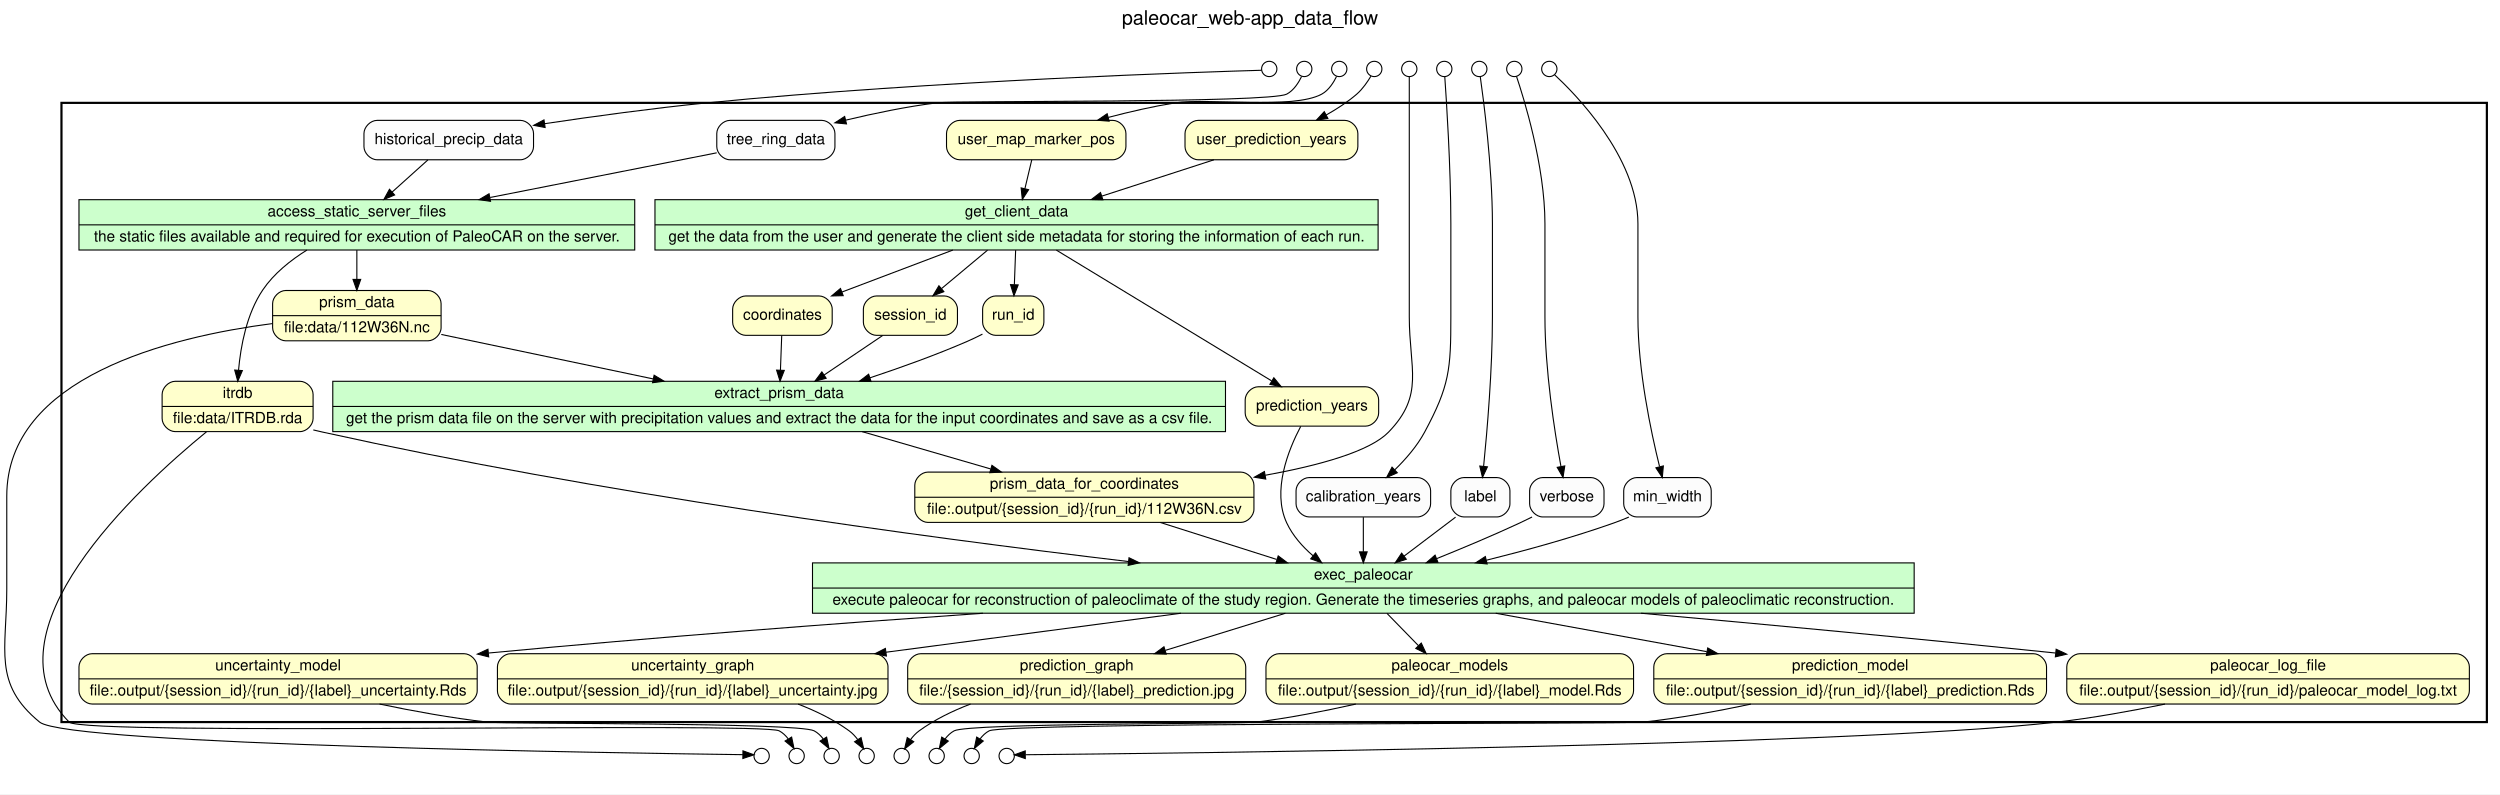
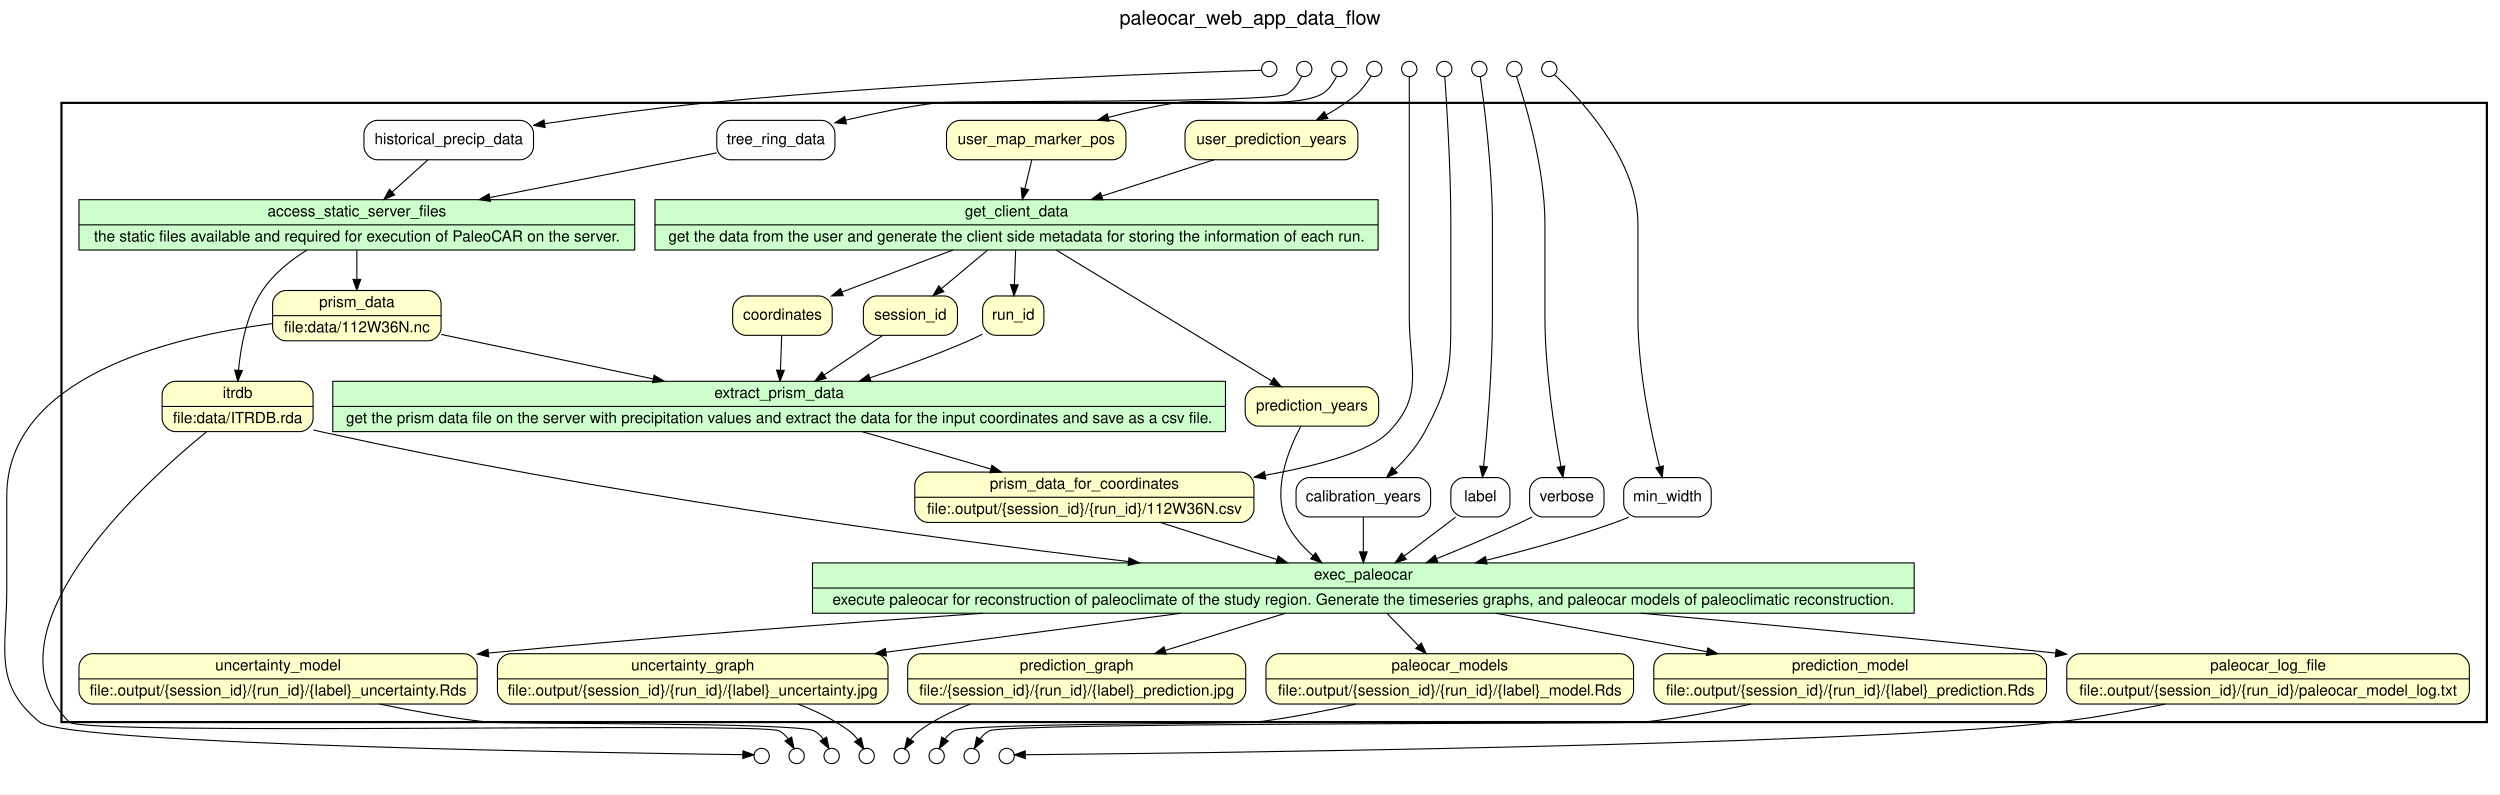
<svg xmlns="http://www.w3.org/2000/svg" width="2285pt" height="726pt" viewBox="0.00 0.00 2285.19 726.00">
  <g id="graph0" class="graph" transform="scale(1 1) rotate(0) translate(4 722)">
    <polygon fill="white" stroke="none" points="-4,4 -4,-722 2281.19,-722 2281.19,4 -4,4" />
-     <text text-anchor="middle" x="1138.59" y="-699.6" font-family="Helvetica,sans-Serif" font-size="18.00">paleocar_web-app_data_flow</text>
+     <text text-anchor="middle" x="1138.59" y="-699.6" font-family="Helvetica,sans-Serif" font-size="18.00">paleocar_web_app_data_flow</text>
    <g id="clust1" class="cluster">
      <polygon fill="none" stroke="black" stroke-width="2" points="52.188,-62 52.188,-628 2269.19,-628 2269.19,-62 52.188,-62" />
    </g>
    <g id="clust2" class="cluster">
      <polygon fill="none" stroke="black" stroke-width="0" points="60.188,-70 60.188,-620 2261.19,-620 2261.19,-70 60.188,-70" />
    </g>
    <g id="clust3" class="cluster">
      <polygon fill="none" stroke="black" stroke-width="0" points="1133.19,-636 1133.19,-682 1435.19,-682 1435.19,-636 1133.19,-636" />
    </g>
    <g id="clust4" class="cluster">
      <polygon fill="none" stroke="black" stroke-width="0" points="1141.19,-644 1141.19,-674 1427.19,-674 1427.19,-644 1141.19,-644" />
    </g>
    <g id="clust5" class="cluster">
      <polygon fill="none" stroke="black" stroke-width="0" points="669.188,-8 669.188,-54 939.188,-54 939.188,-8 669.188,-8" />
    </g>
    <g id="clust6" class="cluster">
      <polygon fill="none" stroke="black" stroke-width="0" points="677.188,-16 677.188,-46 931.188,-46 931.188,-16 677.188,-16" />
    </g>
    <g id="node1" class="node">
      <polygon fill="#ccffcc" stroke="black" points="594.688,-493.5 594.688,-539.5 1255.69,-539.5 1255.69,-493.5 594.688,-493.5" />
      <text text-anchor="middle" x="925.188" y="-524.3" font-family="Helvetica,sans-Serif" font-size="14.00">get_client_data</text>
      <polyline fill="none" stroke="black" points="594.688,-516.5 1255.69,-516.5 " />
      <text text-anchor="middle" x="925.188" y="-501.3" font-family="Helvetica,sans-Serif" font-size="14.00">get the data from the user and generate the client side metadata for storing the information of each run.</text>
    </g>
    <g id="node15" class="node">
      <path fill="#ffffcc" stroke="black" d="M744.688,-451.5C744.688,-451.5 677.688,-451.5 677.688,-451.5 671.688,-451.5 665.688,-445.5 665.688,-439.5 665.688,-439.5 665.688,-427.5 665.688,-427.5 665.688,-421.5 671.688,-415.5 677.688,-415.5 677.688,-415.5 744.688,-415.5 744.688,-415.5 750.688,-415.5 756.688,-421.5 756.688,-427.5 756.688,-427.5 756.688,-439.5 756.688,-439.5 756.688,-445.5 750.688,-451.5 744.688,-451.5" />
      <text text-anchor="middle" x="711.188" y="-429.8" font-family="Helvetica,sans-Serif" font-size="14.00">coordinates</text>
    </g>
    <g id="edge3" class="edge">
      <path fill="none" stroke="black" d="M866.994,-493.473C835.364,-481.501 796.491,-466.788 765.487,-455.052" />
      <polygon fill="black" stroke="black" points="766.725,-451.779 756.134,-451.512 764.247,-458.326 766.725,-451.779" />
    </g>
    <g id="node16" class="node">
      <path fill="#ffffcc" stroke="black" d="M859.188,-451.5C859.188,-451.5 797.188,-451.5 797.188,-451.5 791.188,-451.5 785.188,-445.5 785.188,-439.5 785.188,-439.5 785.188,-427.5 785.188,-427.5 785.188,-421.5 791.188,-415.5 797.188,-415.5 797.188,-415.5 859.188,-415.5 859.188,-415.5 865.188,-415.5 871.188,-421.5 871.188,-427.5 871.188,-427.5 871.188,-439.5 871.188,-439.5 871.188,-445.5 865.188,-451.5 859.188,-451.5" />
      <text text-anchor="middle" x="828.188" y="-429.8" font-family="Helvetica,sans-Serif" font-size="14.00">session_id</text>
    </g>
    <g id="edge1" class="edge">
      <path fill="none" stroke="black" d="M898.682,-493.366C885.676,-482.505 869.991,-469.408 856.723,-458.328" />
      <polygon fill="black" stroke="black" points="858.738,-455.451 848.819,-451.728 854.251,-460.824 858.738,-455.451" />
    </g>
    <g id="node17" class="node">
      <path fill="#ffffcc" stroke="black" d="M938.188,-451.5C938.188,-451.5 906.188,-451.5 906.188,-451.5 900.188,-451.5 894.188,-445.5 894.188,-439.5 894.188,-439.5 894.188,-427.5 894.188,-427.5 894.188,-421.5 900.188,-415.5 906.188,-415.5 906.188,-415.5 938.188,-415.5 938.188,-415.5 944.188,-415.5 950.188,-421.5 950.188,-427.5 950.188,-427.5 950.188,-439.5 950.188,-439.5 950.188,-445.5 944.188,-451.5 938.188,-451.5" />
      <text text-anchor="middle" x="922.188" y="-429.8" font-family="Helvetica,sans-Serif" font-size="14.00">run_id</text>
    </g>
    <g id="edge2" class="edge">
      <path fill="none" stroke="black" d="M924.368,-493.366C924.008,-483.632 923.581,-472.102 923.2,-461.838" />
      <polygon fill="black" stroke="black" points="926.694,-461.591 922.826,-451.728 919.699,-461.85 926.694,-461.591" />
    </g>
    <g id="node18" class="node">
      <path fill="#ffffcc" stroke="black" d="M1244.19,-368.5C1244.19,-368.5 1146.19,-368.5 1146.19,-368.5 1140.19,-368.5 1134.19,-362.5 1134.19,-356.5 1134.19,-356.5 1134.19,-344.5 1134.19,-344.5 1134.19,-338.5 1140.19,-332.5 1146.19,-332.5 1146.19,-332.5 1244.19,-332.5 1244.19,-332.5 1250.19,-332.5 1256.19,-338.5 1256.19,-344.5 1256.19,-344.5 1256.19,-356.5 1256.19,-356.5 1256.19,-362.5 1250.19,-368.5 1244.19,-368.5" />
      <text text-anchor="middle" x="1195.19" y="-346.8" font-family="Helvetica,sans-Serif" font-size="14.00">prediction_years</text>
    </g>
    <g id="edge4" class="edge">
      <path fill="none" stroke="black" d="M961.601,-493.382C1013.07,-462.123 1106.56,-405.334 1158.29,-373.914" />
      <polygon fill="black" stroke="black" points="1160.4,-376.723 1167.13,-368.54 1156.77,-370.74 1160.4,-376.723" />
    </g>
    <g id="node2" class="node">
      <polygon fill="#ccffcc" stroke="black" points="68.188,-493.5 68.188,-539.5 576.188,-539.5 576.188,-493.5 68.188,-493.5" />
      <text text-anchor="middle" x="322.188" y="-524.3" font-family="Helvetica,sans-Serif" font-size="14.00">access_static_server_files</text>
      <polyline fill="none" stroke="black" points="68.188,-516.5 576.188,-516.5 " />
      <text text-anchor="middle" x="322.188" y="-501.3" font-family="Helvetica,sans-Serif" font-size="14.00">the static files available and required for execution of PaleoCAR on the server.</text>
    </g>
    <g id="node5" class="node">
      <path fill="#ffffcc" stroke="black" d="M257.188,-410.5C257.188,-410.5 387.188,-410.5 387.188,-410.5 393.188,-410.5 399.188,-416.5 399.188,-422.5 399.188,-422.5 399.188,-444.5 399.188,-444.5 399.188,-450.5 393.188,-456.5 387.188,-456.5 387.188,-456.5 257.188,-456.5 257.188,-456.5 251.188,-456.5 245.188,-450.5 245.188,-444.5 245.188,-444.5 245.188,-422.5 245.188,-422.5 245.188,-416.5 251.188,-410.5 257.188,-410.5" />
      <text text-anchor="middle" x="322.188" y="-441.3" font-family="Helvetica,sans-Serif" font-size="14.00">prism_data</text>
      <polyline fill="none" stroke="black" points="245.188,-433.5 399.188,-433.5 " />
      <text text-anchor="middle" x="322.188" y="-418.3" font-family="Helvetica,sans-Serif" font-size="14.00">file:data/112W36N.nc</text>
    </g>
    <g id="edge7" class="edge">
      <path fill="none" stroke="black" d="M322.188,-493.366C322.188,-485.152 322.188,-475.658 322.188,-466.725" />
      <polygon fill="black" stroke="black" points="325.688,-466.607 322.188,-456.607 318.688,-466.607 325.688,-466.607" />
    </g>
    <g id="node6" class="node">
      <path fill="#ffffcc" stroke="black" d="M156.188,-327.5C156.188,-327.5 270.188,-327.5 270.188,-327.5 276.188,-327.5 282.188,-333.5 282.188,-339.5 282.188,-339.5 282.188,-361.5 282.188,-361.5 282.188,-367.5 276.188,-373.5 270.188,-373.5 270.188,-373.5 156.188,-373.5 156.188,-373.5 150.188,-373.5 144.188,-367.5 144.188,-361.5 144.188,-361.5 144.188,-339.5 144.188,-339.5 144.188,-333.5 150.188,-327.5 156.188,-327.5" />
      <text text-anchor="middle" x="213.188" y="-358.3" font-family="Helvetica,sans-Serif" font-size="14.00">itrdb</text>
      <polyline fill="none" stroke="black" points="144.188,-350.5 282.188,-350.5 " />
      <text text-anchor="middle" x="213.188" y="-335.3" font-family="Helvetica,sans-Serif" font-size="14.00">file:data/ITRDB.rda</text>
    </g>
    <g id="edge8" class="edge">
      <path fill="none" stroke="black" d="M276.563,-493.475C261.629,-484.164 246.295,-471.964 236.188,-457 221.514,-435.275 216.008,-405.801 214.033,-383.528" />
      <polygon fill="black" stroke="black" points="217.525,-383.28 213.338,-373.548 210.542,-383.767 217.525,-383.28" />
    </g>
    <g id="node3" class="node">
      <polygon fill="#ccffcc" stroke="black" points="300.188,-327.5 300.188,-373.5 1116.19,-373.5 1116.19,-327.5 300.188,-327.5" />
      <text text-anchor="middle" x="708.188" y="-358.3" font-family="Helvetica,sans-Serif" font-size="14.00">extract_prism_data</text>
      <polyline fill="none" stroke="black" points="300.188,-350.5 1116.19,-350.5 " />
      <text text-anchor="middle" x="708.188" y="-335.3" font-family="Helvetica,sans-Serif" font-size="14.00">get the prism data file on the server with precipitation values and extract the data for the input coordinates and save as a csv file.</text>
    </g>
    <g id="node19" class="node">
      <path fill="#ffffcc" stroke="black" d="M844.188,-244.5C844.188,-244.5 1130.19,-244.5 1130.19,-244.5 1136.19,-244.5 1142.19,-250.5 1142.19,-256.5 1142.19,-256.5 1142.19,-278.5 1142.19,-278.5 1142.19,-284.5 1136.19,-290.5 1130.19,-290.5 1130.19,-290.5 844.188,-290.5 844.188,-290.5 838.188,-290.5 832.188,-284.5 832.188,-278.5 832.188,-278.5 832.188,-256.5 832.188,-256.5 832.188,-250.5 838.188,-244.5 844.188,-244.5" />
      <text text-anchor="middle" x="987.188" y="-275.3" font-family="Helvetica,sans-Serif" font-size="14.00">prism_data_for_coordinates</text>
      <polyline fill="none" stroke="black" points="832.188,-267.5 1142.19,-267.5 " />
      <text text-anchor="middle" x="987.188" y="-252.3" font-family="Helvetica,sans-Serif" font-size="14.00">file:.output/{session_id}/{run_id}/112W36N.csv</text>
    </g>
    <g id="edge11" class="edge">
      <path fill="none" stroke="black" d="M784.057,-327.473C820.348,-316.937 863.951,-304.279 901.44,-293.395" />
      <polygon fill="black" stroke="black" points="902.706,-296.672 911.334,-290.522 900.754,-289.949 902.706,-296.672" />
    </g>
    <g id="node4" class="node">
      <polygon fill="#ccffcc" stroke="black" points="738.688,-161.5 738.688,-207.5 1745.69,-207.5 1745.69,-161.5 738.688,-161.5" />
      <text text-anchor="middle" x="1242.19" y="-192.3" font-family="Helvetica,sans-Serif" font-size="14.00">exec_paleocar</text>
      <polyline fill="none" stroke="black" points="738.688,-184.5 1745.69,-184.5 " />
      <text text-anchor="middle" x="1242.19" y="-169.3" font-family="Helvetica,sans-Serif" font-size="14.00">execute paleocar for reconstruction of paleoclimate of the study region. Generate the timeseries graphs, and paleocar models of paleoclimatic reconstruction.</text>
    </g>
    <g id="node7" class="node">
      <path fill="#ffffcc" stroke="black" d="M837.688,-78.5C837.688,-78.5 1122.69,-78.5 1122.69,-78.5 1128.69,-78.5 1134.69,-84.5 1134.69,-90.5 1134.69,-90.5 1134.69,-112.5 1134.69,-112.5 1134.69,-118.5 1128.69,-124.5 1122.69,-124.5 1122.69,-124.5 837.688,-124.5 837.688,-124.5 831.688,-124.5 825.688,-118.5 825.688,-112.5 825.688,-112.5 825.688,-90.5 825.688,-90.5 825.688,-84.5 831.688,-78.5 837.688,-78.5" />
      <text text-anchor="middle" x="980.188" y="-109.3" font-family="Helvetica,sans-Serif" font-size="14.00">prediction_graph</text>
      <polyline fill="none" stroke="black" points="825.688,-101.5 1134.69,-101.5 " />
      <text text-anchor="middle" x="980.188" y="-86.3" font-family="Helvetica,sans-Serif" font-size="14.00">file:/{session_id}/{run_id}/{label}_prediction.jpg</text>
    </g>
    <g id="edge17" class="edge">
      <path fill="none" stroke="black" d="M1170.94,-161.473C1137.01,-150.982 1096.26,-138.386 1061.16,-127.534" />
      <polygon fill="black" stroke="black" points="1062.01,-124.132 1051.42,-124.522 1059.94,-130.82 1062.01,-124.132" />
    </g>
    <g id="node8" class="node">
      <path fill="#ffffcc" stroke="black" d="M1165.19,-78.5C1165.19,-78.5 1477.19,-78.5 1477.19,-78.5 1483.19,-78.5 1489.19,-84.5 1489.19,-90.5 1489.19,-90.5 1489.19,-112.5 1489.19,-112.5 1489.19,-118.5 1483.19,-124.5 1477.19,-124.5 1477.19,-124.5 1165.19,-124.5 1165.19,-124.5 1159.19,-124.5 1153.19,-118.5 1153.19,-112.5 1153.19,-112.5 1153.19,-90.5 1153.19,-90.5 1153.19,-84.5 1159.19,-78.5 1165.19,-78.5" />
      <text text-anchor="middle" x="1321.19" y="-109.3" font-family="Helvetica,sans-Serif" font-size="14.00">paleocar_models</text>
      <polyline fill="none" stroke="black" points="1153.19,-101.5 1489.19,-101.5 " />
      <text text-anchor="middle" x="1321.19" y="-86.3" font-family="Helvetica,sans-Serif" font-size="14.00">file:.output/{session_id}/{run_id}/{label}_model.Rds</text>
    </g>
    <g id="edge19" class="edge">
      <path fill="none" stroke="black" d="M1263.78,-161.366C1272.66,-152.259 1283.07,-141.579 1292.58,-131.835" />
      <polygon fill="black" stroke="black" points="1295.15,-134.21 1299.63,-124.607 1290.14,-129.322 1295.15,-134.21" />
    </g>
    <g id="node9" class="node">
      <path fill="#ffffcc" stroke="black" d="M1519.69,-78.5C1519.69,-78.5 1854.69,-78.5 1854.69,-78.5 1860.69,-78.5 1866.69,-84.5 1866.69,-90.5 1866.69,-90.5 1866.69,-112.5 1866.69,-112.5 1866.69,-118.5 1860.69,-124.5 1854.69,-124.5 1854.69,-124.5 1519.69,-124.5 1519.69,-124.5 1513.69,-124.5 1507.69,-118.5 1507.69,-112.5 1507.69,-112.5 1507.69,-90.5 1507.69,-90.5 1507.69,-84.5 1513.69,-78.5 1519.69,-78.5" />
      <text text-anchor="middle" x="1687.19" y="-109.3" font-family="Helvetica,sans-Serif" font-size="14.00">prediction_model</text>
      <polyline fill="none" stroke="black" points="1507.69,-101.5 1866.69,-101.5 " />
      <text text-anchor="middle" x="1687.19" y="-86.3" font-family="Helvetica,sans-Serif" font-size="14.00">file:.output/{session_id}/{run_id}/{label}_prediction.Rds</text>
    </g>
    <g id="edge16" class="edge">
      <path fill="none" stroke="black" d="M1363.2,-161.473C1422.93,-150.601 1495.08,-137.468 1556.12,-126.358" />
      <polygon fill="black" stroke="black" points="1556.99,-129.757 1566.2,-124.522 1555.74,-122.87 1556.99,-129.757" />
    </g>
    <g id="node10" class="node">
      <path fill="#ffffcc" stroke="black" d="M1897.19,-78.5C1897.19,-78.5 2241.19,-78.5 2241.19,-78.5 2247.19,-78.5 2253.19,-84.5 2253.19,-90.5 2253.19,-90.5 2253.19,-112.5 2253.19,-112.5 2253.19,-118.5 2247.19,-124.5 2241.19,-124.5 2241.19,-124.5 1897.19,-124.5 1897.19,-124.5 1891.19,-124.5 1885.19,-118.5 1885.19,-112.5 1885.19,-112.5 1885.19,-90.5 1885.19,-90.5 1885.19,-84.5 1891.19,-78.5 1897.19,-78.5" />
      <text text-anchor="middle" x="2069.19" y="-109.3" font-family="Helvetica,sans-Serif" font-size="14.00">paleocar_log_file</text>
      <polyline fill="none" stroke="black" points="1885.19,-101.5 2253.19,-101.5 " />
      <text text-anchor="middle" x="2069.19" y="-86.3" font-family="Helvetica,sans-Serif" font-size="14.00">file:.output/{session_id}/{run_id}/paleocar_model_log.txt</text>
    </g>
    <g id="edge21" class="edge">
      <path fill="none" stroke="black" d="M1496.07,-161.48C1609.09,-151.325 1744.08,-138.716 1874.85,-125.129" />
      <polygon fill="black" stroke="black" points="1875.48,-128.583 1885.06,-124.065 1874.76,-121.62 1875.48,-128.583" />
    </g>
    <g id="node11" class="node">
      <path fill="#ffffcc" stroke="black" d="M80.188,-78.5C80.188,-78.5 420.188,-78.5 420.188,-78.5 426.188,-78.5 432.188,-84.5 432.188,-90.5 432.188,-90.5 432.188,-112.5 432.188,-112.5 432.188,-118.5 426.188,-124.5 420.188,-124.5 420.188,-124.5 80.188,-124.5 80.188,-124.5 74.188,-124.5 68.188,-118.5 68.188,-112.5 68.188,-112.5 68.188,-90.5 68.188,-90.5 68.188,-84.5 74.188,-78.5 80.188,-78.5" />
      <text text-anchor="middle" x="250.188" y="-109.3" font-family="Helvetica,sans-Serif" font-size="14.00">uncertainty_model</text>
      <polyline fill="none" stroke="black" points="68.188,-101.5 432.188,-101.5 " />
      <text text-anchor="middle" x="250.188" y="-86.3" font-family="Helvetica,sans-Serif" font-size="14.00">file:.output/{session_id}/{run_id}/{label}_uncertainty.Rds</text>
    </g>
    <g id="edge18" class="edge">
      <path fill="none" stroke="black" d="M894.455,-161.477C756.649,-151.889 596.574,-139.685 442.532,-125.11" />
      <polygon fill="black" stroke="black" points="442.681,-121.609 432.395,-124.147 442.019,-128.577 442.681,-121.609" />
    </g>
    <g id="node12" class="node">
      <path fill="#ffffcc" stroke="black" d="M462.688,-78.5C462.688,-78.5 795.688,-78.5 795.688,-78.5 801.688,-78.5 807.688,-84.5 807.688,-90.5 807.688,-90.5 807.688,-112.5 807.688,-112.5 807.688,-118.5 801.688,-124.5 795.688,-124.5 795.688,-124.5 462.688,-124.5 462.688,-124.5 456.688,-124.5 450.688,-118.5 450.688,-112.5 450.688,-112.5 450.688,-90.5 450.688,-90.5 450.688,-84.5 456.688,-78.5 462.688,-78.5" />
      <text text-anchor="middle" x="629.188" y="-109.3" font-family="Helvetica,sans-Serif" font-size="14.00">uncertainty_graph</text>
      <polyline fill="none" stroke="black" points="450.688,-101.5 807.688,-101.5 " />
      <text text-anchor="middle" x="629.188" y="-86.3" font-family="Helvetica,sans-Serif" font-size="14.00">file:.output/{session_id}/{run_id}/{label}_uncertainty.jpg</text>
    </g>
    <g id="edge20" class="edge">
      <path fill="none" stroke="black" d="M1075.49,-161.473C991.94,-150.433 890.747,-137.062 805.855,-125.844" />
      <polygon fill="black" stroke="black" points="806.222,-122.362 795.85,-124.522 805.305,-129.302 806.222,-122.362" />
    </g>
    <g id="edge15" class="edge">
      <path fill="none" stroke="black" d="M399.373,-416.303C454.819,-404.668 530.502,-388.786 593.066,-375.658" />
      <polygon fill="black" stroke="black" points="593.922,-379.054 602.99,-373.575 592.484,-372.204 593.922,-379.054" />
    </g>
    <g id="node35" class="node">
      <ellipse fill="#ffffff" stroke="black" cx="692.188" cy="-31" rx="7" ry="7" />
    </g>
    <g id="edge38" class="edge">
      <path fill="none" stroke="black" d="M245.133,-426.287C150.445,-413.956 2.188,-377.278 2.188,-268.5 2.188,-268.5 2.188,-268.5 2.188,-183.5 2.188,-127.878 -10.813,-97.28 32.188,-62 57.778,-41.005 573.948,-33.479 675.083,-32.204" />
      <polygon fill="black" stroke="black" points="675.131,-35.703 685.088,-32.081 675.045,-28.704 675.131,-35.703" />
    </g>
    <g id="edge24" class="edge">
      <path fill="none" stroke="black" d="M282.394,-329.046C285.358,-328.326 288.298,-327.64 291.188,-327 541.489,-271.605 833.738,-231.749 1027.52,-208.724" />
      <polygon fill="black" stroke="black" points="1028.02,-212.19 1037.54,-207.538 1027.2,-205.238 1028.02,-212.19" />
    </g>
    <g id="node36" class="node">
      <ellipse fill="#ffffff" stroke="black" cx="724.188" cy="-31" rx="7" ry="7" />
    </g>
    <g id="edge39" class="edge">
      <path fill="none" stroke="black" d="M184.793,-327.382C121.162,-275.333 -21.19,-143.374 59.188,-62 71.858,-49.173 692.173,-62.28 708.188,-54 711.46,-52.308 714.224,-49.605 716.485,-46.664" />
      <polygon fill="black" stroke="black" points="719.603,-48.271 721.767,-37.899 713.607,-44.657 719.603,-48.271" />
    </g>
    <g id="node37" class="node">
      <ellipse fill="#ffffff" stroke="black" cx="820.188" cy="-31" rx="7" ry="7" />
    </g>
    <g id="edge40" class="edge">
      <path fill="none" stroke="black" d="M883.167,-78.494C866.599,-72.195 850.227,-64.175 836.188,-54 833.205,-51.838 830.555,-48.951 828.311,-45.982" />
      <polygon fill="black" stroke="black" points="831.206,-44.013 822.874,-37.469 825.307,-47.781 831.206,-44.013" />
    </g>
    <g id="node38" class="node">
      <ellipse fill="#ffffff" stroke="black" cx="852.188" cy="-31" rx="7" ry="7" />
    </g>
    <g id="edge41" class="edge">
      <path fill="none" stroke="black" d="M1235.31,-78.472C1206.54,-71.991 1174.15,-65.661 1144.19,-62 1128.96,-60.14 881.755,-61.158 868.188,-54 864.93,-52.281 862.172,-49.567 859.912,-46.624" />
      <polygon fill="black" stroke="black" points="862.791,-44.621 854.622,-37.874 856.8,-48.243 862.791,-44.621" />
    </g>
    <g id="node39" class="node">
      <ellipse fill="#ffffff" stroke="black" cx="884.188" cy="-31" rx="7" ry="7" />
    </g>
    <g id="edge42" class="edge">
      <path fill="none" stroke="black" d="M1596.4,-78.414C1565.44,-71.843 1530.48,-65.474 1498.19,-62 1481.67,-60.223 914.941,-61.637 900.188,-54 896.917,-52.306 894.153,-49.603 891.892,-46.661" />
      <polygon fill="black" stroke="black" points="894.77,-44.655 886.61,-37.898 888.775,-48.269 894.77,-44.655" />
    </g>
    <g id="node40" class="node">
      <ellipse fill="#ffffff" stroke="black" cx="916.188" cy="-31" rx="7" ry="7" />
    </g>
    <g id="edge43" class="edge">
      <path fill="none" stroke="black" d="M1974.95,-78.456C1943.7,-72.015 1908.61,-65.714 1876.19,-62 1683.18,-39.888 1046.21,-33.175 933.355,-32.147" />
      <polygon fill="black" stroke="black" points="933.184,-28.646 923.153,-32.057 933.122,-35.646 933.184,-28.646" />
    </g>
    <g id="node41" class="node">
      <ellipse fill="#ffffff" stroke="black" cx="756.188" cy="-31" rx="7" ry="7" />
    </g>
    <g id="edge44" class="edge">
      <path fill="none" stroke="black" d="M342.941,-78.466C373.995,-71.984 408.921,-65.656 441.188,-62 457.699,-60.129 725.482,-61.738 740.188,-54 743.448,-52.285 746.207,-49.572 748.467,-46.63" />
      <polygon fill="black" stroke="black" points="751.579,-48.247 753.756,-37.878 745.588,-44.626 751.579,-48.247" />
    </g>
    <g id="node42" class="node">
      <ellipse fill="#ffffff" stroke="black" cx="788.188" cy="-31" rx="7" ry="7" />
    </g>
    <g id="edge45" class="edge">
      <path fill="none" stroke="black" d="M725.537,-78.412C741.99,-72.121 758.247,-64.126 772.188,-54 775.168,-51.835 777.818,-48.947 780.062,-45.978" />
      <polygon fill="black" stroke="black" points="783.065,-47.778 785.5,-37.466 777.166,-44.009 783.065,-47.778" />
    </g>
    <g id="node13" class="node">
      <path fill="#ffffcc" stroke="black" d="M1013.19,-612C1013.19,-612 873.188,-612 873.188,-612 867.188,-612 861.188,-606 861.188,-600 861.188,-600 861.188,-588 861.188,-588 861.188,-582 867.188,-576 873.188,-576 873.188,-576 1013.19,-576 1013.19,-576 1019.19,-576 1025.19,-582 1025.19,-588 1025.19,-588 1025.19,-600 1025.19,-600 1025.19,-606 1019.19,-612 1013.19,-612" />
      <text text-anchor="middle" x="943.188" y="-590.3" font-family="Helvetica,sans-Serif" font-size="14.00">user_map_marker_pos</text>
    </g>
    <g id="edge5" class="edge">
      <path fill="none" stroke="black" d="M939.103,-575.868C937.25,-568.092 934.994,-558.632 932.844,-549.611" />
      <polygon fill="black" stroke="black" points="936.211,-548.642 930.487,-539.727 929.402,-550.266 936.211,-548.642" />
    </g>
    <g id="node14" class="node">
      <path fill="#ffffcc" stroke="black" d="M1225.19,-612C1225.19,-612 1091.19,-612 1091.19,-612 1085.19,-612 1079.19,-606 1079.19,-600 1079.19,-600 1079.19,-588 1079.19,-588 1079.19,-582 1085.19,-576 1091.19,-576 1091.19,-576 1225.19,-576 1225.19,-576 1231.19,-576 1237.19,-582 1237.19,-588 1237.19,-588 1237.19,-600 1237.19,-600 1237.19,-606 1231.19,-612 1225.19,-612" />
      <text text-anchor="middle" x="1158.19" y="-590.3" font-family="Helvetica,sans-Serif" font-size="14.00">user_prediction_years</text>
    </g>
    <g id="edge6" class="edge">
      <path fill="none" stroke="black" d="M1105.61,-575.962C1075.43,-566.185 1036.97,-553.723 1003.32,-542.818" />
      <polygon fill="black" stroke="black" points="1004.1,-539.392 993.51,-539.639 1001.94,-546.051 1004.1,-539.392" />
    </g>
    <g id="edge12" class="edge">
      <path fill="none" stroke="black" d="M710.552,-415.322C710.21,-406.102 709.778,-394.435 709.377,-383.606" />
      <polygon fill="black" stroke="black" points="712.874,-383.45 709.006,-373.587 705.879,-383.71 712.874,-383.45" />
    </g>
    <g id="edge13" class="edge">
      <path fill="none" stroke="black" d="M802.739,-415.322C787.249,-404.866 767.097,-391.264 749.38,-379.305" />
      <polygon fill="black" stroke="black" points="751.156,-376.281 740.909,-373.587 747.239,-382.083 751.156,-376.281" />
    </g>
    <g id="edge14" class="edge">
      <path fill="none" stroke="black" d="M894.033,-416.606C889.466,-414.264 884.74,-411.978 880.188,-410 851.728,-397.636 819.741,-386.136 791.14,-376.661" />
      <polygon fill="black" stroke="black" points="792.174,-373.316 781.581,-373.527 789.993,-379.968 792.174,-373.316" />
    </g>
    <g id="edge22" class="edge">
      <path fill="none" stroke="black" d="M1184.97,-332.312C1173.61,-310.793 1158.53,-273.209 1172.19,-244 1177.59,-232.453 1186.51,-222.384 1196.21,-214.005" />
      <polygon fill="black" stroke="black" points="1198.5,-216.65 1204.1,-207.652 1194.11,-211.197 1198.5,-216.65" />
    </g>
    <g id="edge23" class="edge">
      <path fill="none" stroke="black" d="M1056.53,-244.473C1089.42,-234.027 1128.87,-221.494 1162.94,-210.673" />
      <polygon fill="black" stroke="black" points="1164.39,-213.885 1172.86,-207.522 1162.27,-207.214 1164.39,-213.885" />
    </g>
    <g id="node20" class="node">
      <path fill="#fcfcfc" stroke="black" d="M471.688,-612C471.688,-612 340.688,-612 340.688,-612 334.688,-612 328.688,-606 328.688,-600 328.688,-600 328.688,-588 328.688,-588 328.688,-582 334.688,-576 340.688,-576 340.688,-576 471.688,-576 471.688,-576 477.688,-576 483.688,-582 483.688,-588 483.688,-588 483.688,-600 483.688,-600 483.688,-606 477.688,-612 471.688,-612" />
      <text text-anchor="middle" x="406.188" y="-590.3" font-family="Helvetica,sans-Serif" font-size="14.00">historical_precip_data</text>
    </g>
    <g id="edge9" class="edge">
      <path fill="none" stroke="black" d="M387.127,-575.868C377.452,-567.172 365.434,-556.37 354.378,-546.432" />
      <polygon fill="black" stroke="black" points="356.694,-543.808 346.917,-539.727 352.015,-549.014 356.694,-543.808" />
    </g>
    <g id="node21" class="node">
      <path fill="#fcfcfc" stroke="black" d="M747.188,-612C747.188,-612 663.188,-612 663.188,-612 657.188,-612 651.188,-606 651.188,-600 651.188,-600 651.188,-588 651.188,-588 651.188,-582 657.188,-576 663.188,-576 663.188,-576 747.188,-576 747.188,-576 753.188,-576 759.188,-582 759.188,-588 759.188,-588 759.188,-600 759.188,-600 759.188,-606 753.188,-612 747.188,-612" />
      <text text-anchor="middle" x="705.188" y="-590.3" font-family="Helvetica,sans-Serif" font-size="14.00">tree_ring_data</text>
    </g>
    <g id="edge10" class="edge">
      <path fill="none" stroke="black" d="M651.126,-582.343C597.57,-571.786 513.704,-555.253 444.06,-541.524" />
      <polygon fill="black" stroke="black" points="444.381,-538.02 433.893,-539.52 443.028,-544.888 444.381,-538.02" />
    </g>
    <g id="node22" class="node">
      <path fill="#fcfcfc" stroke="black" d="M1291.69,-285.5C1291.69,-285.5 1192.69,-285.5 1192.69,-285.5 1186.69,-285.5 1180.69,-279.5 1180.69,-273.5 1180.69,-273.5 1180.69,-261.5 1180.69,-261.5 1180.69,-255.5 1186.69,-249.5 1192.69,-249.5 1192.69,-249.5 1291.69,-249.5 1291.69,-249.5 1297.69,-249.5 1303.69,-255.5 1303.69,-261.5 1303.69,-261.5 1303.69,-273.5 1303.69,-273.5 1303.69,-279.5 1297.69,-285.5 1291.69,-285.5" />
      <text text-anchor="middle" x="1242.19" y="-263.8" font-family="Helvetica,sans-Serif" font-size="14.00">calibration_years</text>
    </g>
    <g id="edge25" class="edge">
      <path fill="none" stroke="black" d="M1242.19,-249.322C1242.19,-240.102 1242.19,-228.435 1242.19,-217.606" />
      <polygon fill="black" stroke="black" points="1245.69,-217.587 1242.19,-207.587 1238.69,-217.587 1245.69,-217.587" />
    </g>
    <g id="node23" class="node">
      <path fill="#fcfcfc" stroke="black" d="M1364.19,-285.5C1364.19,-285.5 1334.19,-285.5 1334.19,-285.5 1328.19,-285.5 1322.19,-279.5 1322.19,-273.5 1322.19,-273.5 1322.19,-261.5 1322.19,-261.5 1322.19,-255.5 1328.19,-249.5 1334.19,-249.5 1334.19,-249.5 1364.19,-249.5 1364.19,-249.5 1370.19,-249.5 1376.19,-255.5 1376.19,-261.5 1376.19,-261.5 1376.19,-273.5 1376.19,-273.5 1376.19,-279.5 1370.19,-285.5 1364.19,-285.5" />
      <text text-anchor="middle" x="1349.19" y="-263.8" font-family="Helvetica,sans-Serif" font-size="14.00">label</text>
    </g>
    <g id="edge26" class="edge">
      <path fill="none" stroke="black" d="M1326.5,-249.322C1312.81,-238.961 1295.04,-225.511 1279.35,-213.631" />
      <polygon fill="black" stroke="black" points="1281.45,-210.832 1271.36,-207.587 1277.22,-216.413 1281.45,-210.832" />
    </g>
    <g id="node24" class="node">
      <path fill="#fcfcfc" stroke="black" d="M1548.19,-285.5C1548.19,-285.5 1492.19,-285.5 1492.19,-285.5 1486.19,-285.5 1480.19,-279.5 1480.19,-273.5 1480.19,-273.5 1480.19,-261.5 1480.19,-261.5 1480.19,-255.5 1486.19,-249.5 1492.19,-249.5 1492.19,-249.5 1548.19,-249.5 1548.19,-249.5 1554.19,-249.5 1560.19,-255.5 1560.19,-261.5 1560.19,-261.5 1560.19,-273.5 1560.19,-273.5 1560.19,-279.5 1554.19,-285.5 1548.19,-285.5" />
      <text text-anchor="middle" x="1520.19" y="-263.8" font-family="Helvetica,sans-Serif" font-size="14.00">min_width</text>
    </g>
    <g id="edge27" class="edge">
      <path fill="none" stroke="black" d="M1484.9,-249.388C1480.34,-247.445 1475.69,-245.593 1471.19,-244 1433.9,-230.8 1392.23,-219.246 1354.76,-209.971" />
      <polygon fill="black" stroke="black" points="1355.37,-206.517 1344.83,-207.54 1353.71,-213.316 1355.37,-206.517" />
    </g>
    <g id="node25" class="node">
      <path fill="#fcfcfc" stroke="black" d="M1450.19,-285.5C1450.19,-285.5 1406.19,-285.5 1406.19,-285.5 1400.19,-285.5 1394.19,-279.5 1394.19,-273.5 1394.19,-273.5 1394.19,-261.5 1394.19,-261.5 1394.19,-255.5 1400.19,-249.5 1406.19,-249.5 1406.19,-249.5 1450.19,-249.5 1450.19,-249.5 1456.19,-249.5 1462.19,-255.5 1462.19,-261.5 1462.19,-261.5 1462.19,-273.5 1462.19,-273.5 1462.19,-279.5 1456.19,-285.5 1450.19,-285.5" />
      <text text-anchor="middle" x="1428.19" y="-263.8" font-family="Helvetica,sans-Serif" font-size="14.00">verbose</text>
    </g>
    <g id="edge28" class="edge">
      <path fill="none" stroke="black" d="M1396.42,-249.453C1392.66,-247.562 1388.86,-245.705 1385.19,-244 1360.71,-232.619 1333.38,-221.145 1309.22,-211.411" />
      <polygon fill="black" stroke="black" points="1310.36,-208.099 1299.78,-207.63 1307.76,-214.597 1310.36,-208.099" />
    </g>
    <g id="node26" class="node">
      <ellipse fill="#ffffff" stroke="black" cx="1220.19" cy="-659" rx="7" ry="7" />
    </g>
    <g id="edge29" class="edge">
      <path fill="none" stroke="black" d="M1217.73,-652.171C1215.18,-646.933 1210.65,-639.537 1204.19,-636 1178.02,-621.677 1099.65,-632.662 1070.19,-628 1050.07,-624.817 1028.52,-619.833 1008.99,-614.694" />
      <polygon fill="black" stroke="black" points="1009.84,-611.3 999.274,-612.084 1008.02,-618.06 1009.84,-611.3" />
    </g>
    <g id="node27" class="node">
      <ellipse fill="#ffffff" stroke="black" cx="1252.19" cy="-659" rx="7" ry="7" />
    </g>
    <g id="edge30" class="edge">
      <path fill="none" stroke="black" d="M1249.1,-652.382C1246.24,-647.571 1241.62,-640.695 1236.19,-636 1227.86,-628.798 1218.05,-622.406 1208.25,-616.936" />
      <polygon fill="black" stroke="black" points="1209.77,-613.779 1199.29,-612.176 1206.48,-619.96 1209.77,-613.779" />
    </g>
    <g id="node28" class="node">
      <ellipse fill="#ffffff" stroke="black" cx="1284.19" cy="-659" rx="7" ry="7" />
    </g>
    <g id="edge31" class="edge">
      <path fill="none" stroke="black" d="M1284.19,-651.837C1284.19,-632.219 1284.19,-569.456 1284.19,-517.5 1284.19,-517.5 1284.19,-517.5 1284.19,-432.5 1284.19,-384.857 1298.38,-361.177 1265.19,-327 1248.07,-309.379 1202.19,-296.613 1152.51,-287.593" />
      <polygon fill="black" stroke="black" points="1152.99,-284.123 1142.54,-285.839 1151.78,-291.018 1152.99,-284.123" />
    </g>
    <g id="node29" class="node">
      <ellipse fill="#ffffff" stroke="black" cx="1316.19" cy="-659" rx="7" ry="7" />
    </g>
    <g id="edge32" class="edge">
      <path fill="none" stroke="black" d="M1316.64,-651.841C1318.03,-632.235 1322.19,-569.503 1322.19,-517.5 1322.19,-517.5 1322.19,-517.5 1322.19,-432.5 1322.19,-384.413 1320.97,-369.346 1298.19,-327 1291.34,-314.273 1280.96,-302.334 1270.99,-292.603" />
      <polygon fill="black" stroke="black" points="1273.21,-289.885 1263.51,-285.615 1268.43,-295 1273.21,-289.885" />
    </g>
    <g id="node30" class="node">
      <ellipse fill="#ffffff" stroke="black" cx="1348.19" cy="-659" rx="7" ry="7" />
    </g>
    <g id="edge33" class="edge">
      <path fill="none" stroke="black" d="M1349.09,-651.853C1351.88,-632.282 1360.19,-569.645 1360.19,-517.5 1360.19,-517.5 1360.19,-517.5 1360.19,-432.5 1360.19,-384.301 1355.4,-328.311 1352.14,-295.794" />
      <polygon fill="black" stroke="black" points="1355.61,-295.3 1351.1,-285.711 1348.65,-296.017 1355.61,-295.3" />
    </g>
    <g id="node31" class="node">
      <ellipse fill="#ffffff" stroke="black" cx="1380.19" cy="-659" rx="7" ry="7" />
    </g>
    <g id="edge34" class="edge">
      <path fill="none" stroke="black" d="M1382.2,-652.194C1388.62,-633.145 1408.19,-570.726 1408.19,-517.5 1408.19,-517.5 1408.19,-517.5 1408.19,-432.5 1408.19,-384.052 1416.89,-328.142 1422.82,-295.707" />
      <polygon fill="black" stroke="black" points="1426.3,-296.126 1424.7,-285.652 1419.42,-294.836 1426.3,-296.126" />
    </g>
    <g id="node32" class="node">
      <ellipse fill="#ffffff" stroke="black" cx="1412.19" cy="-659" rx="7" ry="7" />
    </g>
    <g id="edge35" class="edge">
      <path fill="none" stroke="black" d="M1417.01,-653.689C1434.45,-637.607 1493.19,-578.879 1493.19,-517.5 1493.19,-517.5 1493.19,-517.5 1493.19,-432.5 1493.19,-383.761 1504.94,-327.944 1512.94,-295.606" />
      <polygon fill="black" stroke="black" points="1516.42,-296.138 1515.48,-285.584 1509.63,-294.414 1516.42,-296.138" />
    </g>
    <g id="node33" class="node">
      <ellipse fill="#ffffff" stroke="black" cx="1156.19" cy="-659" rx="7" ry="7" />
    </g>
    <g id="edge36" class="edge">
      <path fill="none" stroke="black" d="M1149.22,-657.805C1104.12,-656.502 849.005,-648.462 642.188,-628 593.012,-623.135 538.348,-615.625 494.023,-608.999" />
      <polygon fill="black" stroke="black" points="494.271,-605.497 483.861,-607.468 493.228,-612.418 494.271,-605.497" />
    </g>
    <g id="node34" class="node">
      <ellipse fill="#ffffff" stroke="black" cx="1188.19" cy="-659" rx="7" ry="7" />
    </g>
    <g id="edge37" class="edge">
      <path fill="none" stroke="black" d="M1185.76,-652.12C1183.23,-646.845 1178.71,-639.425 1172.19,-636 1156.44,-627.733 869.837,-630.18 852.188,-628 824.688,-624.603 794.775,-618.366 769.155,-612.222" />
      <polygon fill="black" stroke="black" points="769.74,-608.762 759.195,-609.787 768.078,-615.562 769.74,-608.762" />
    </g>
  </g>
</svg>
